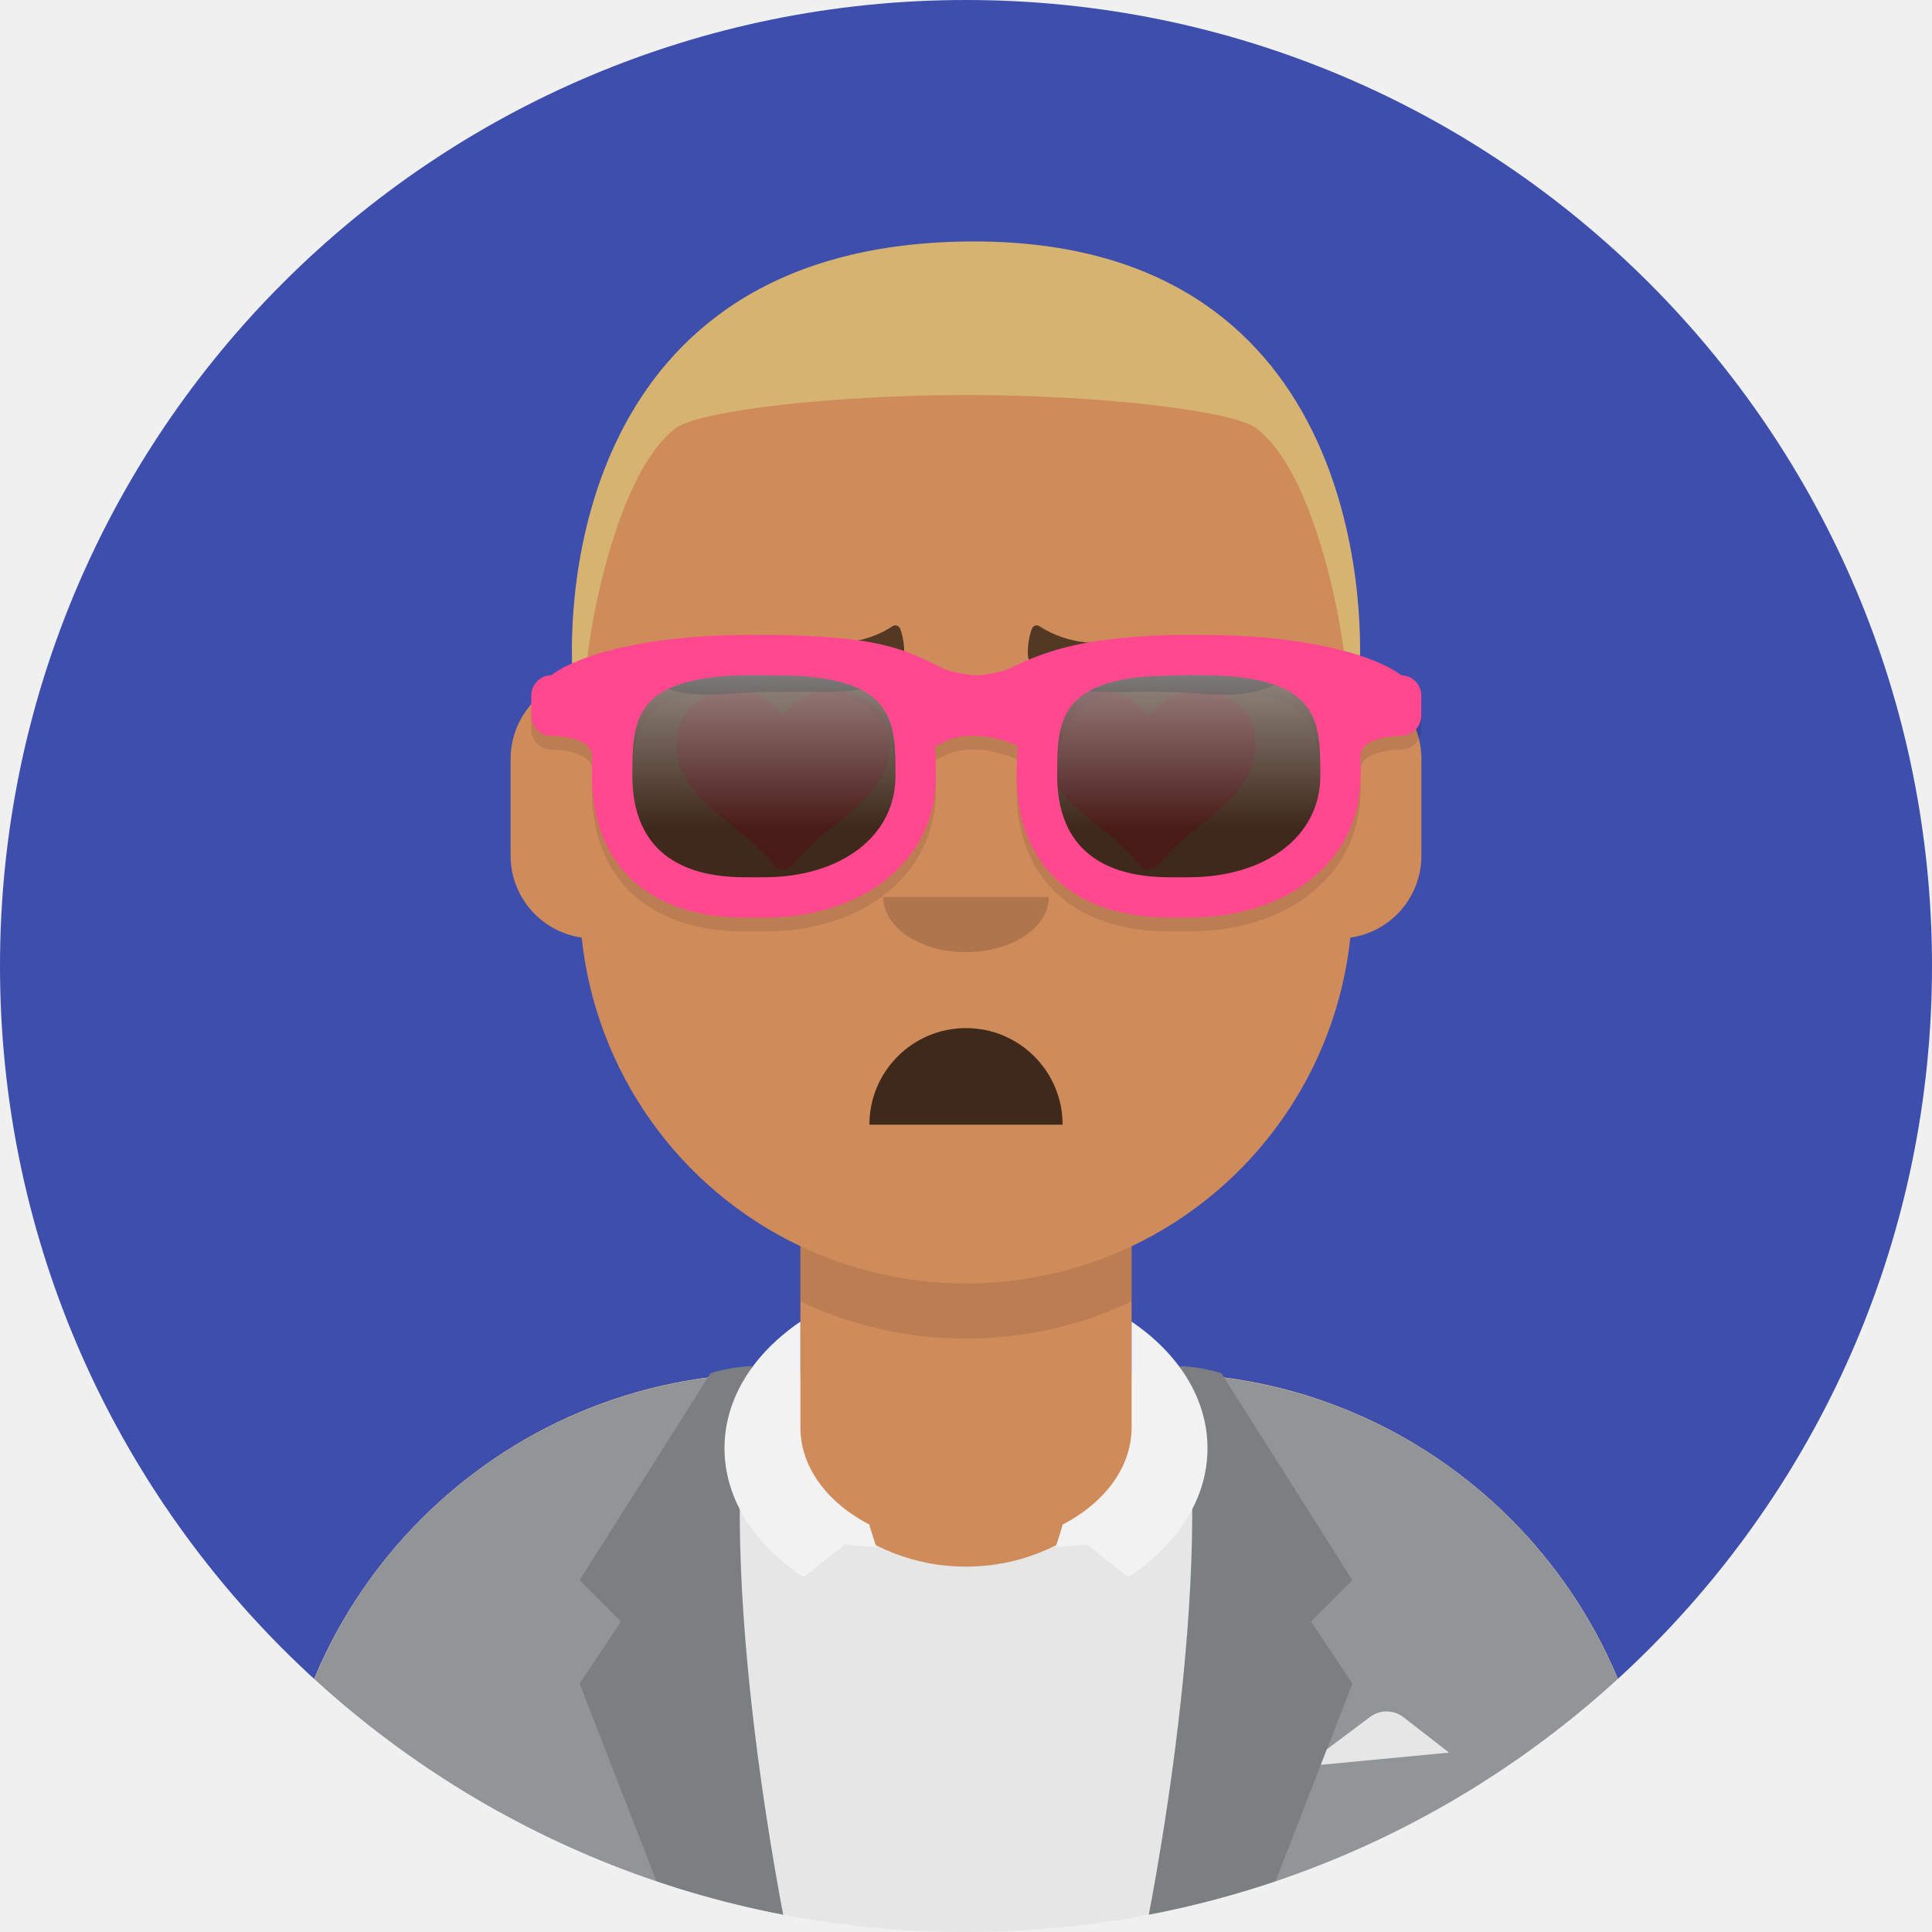
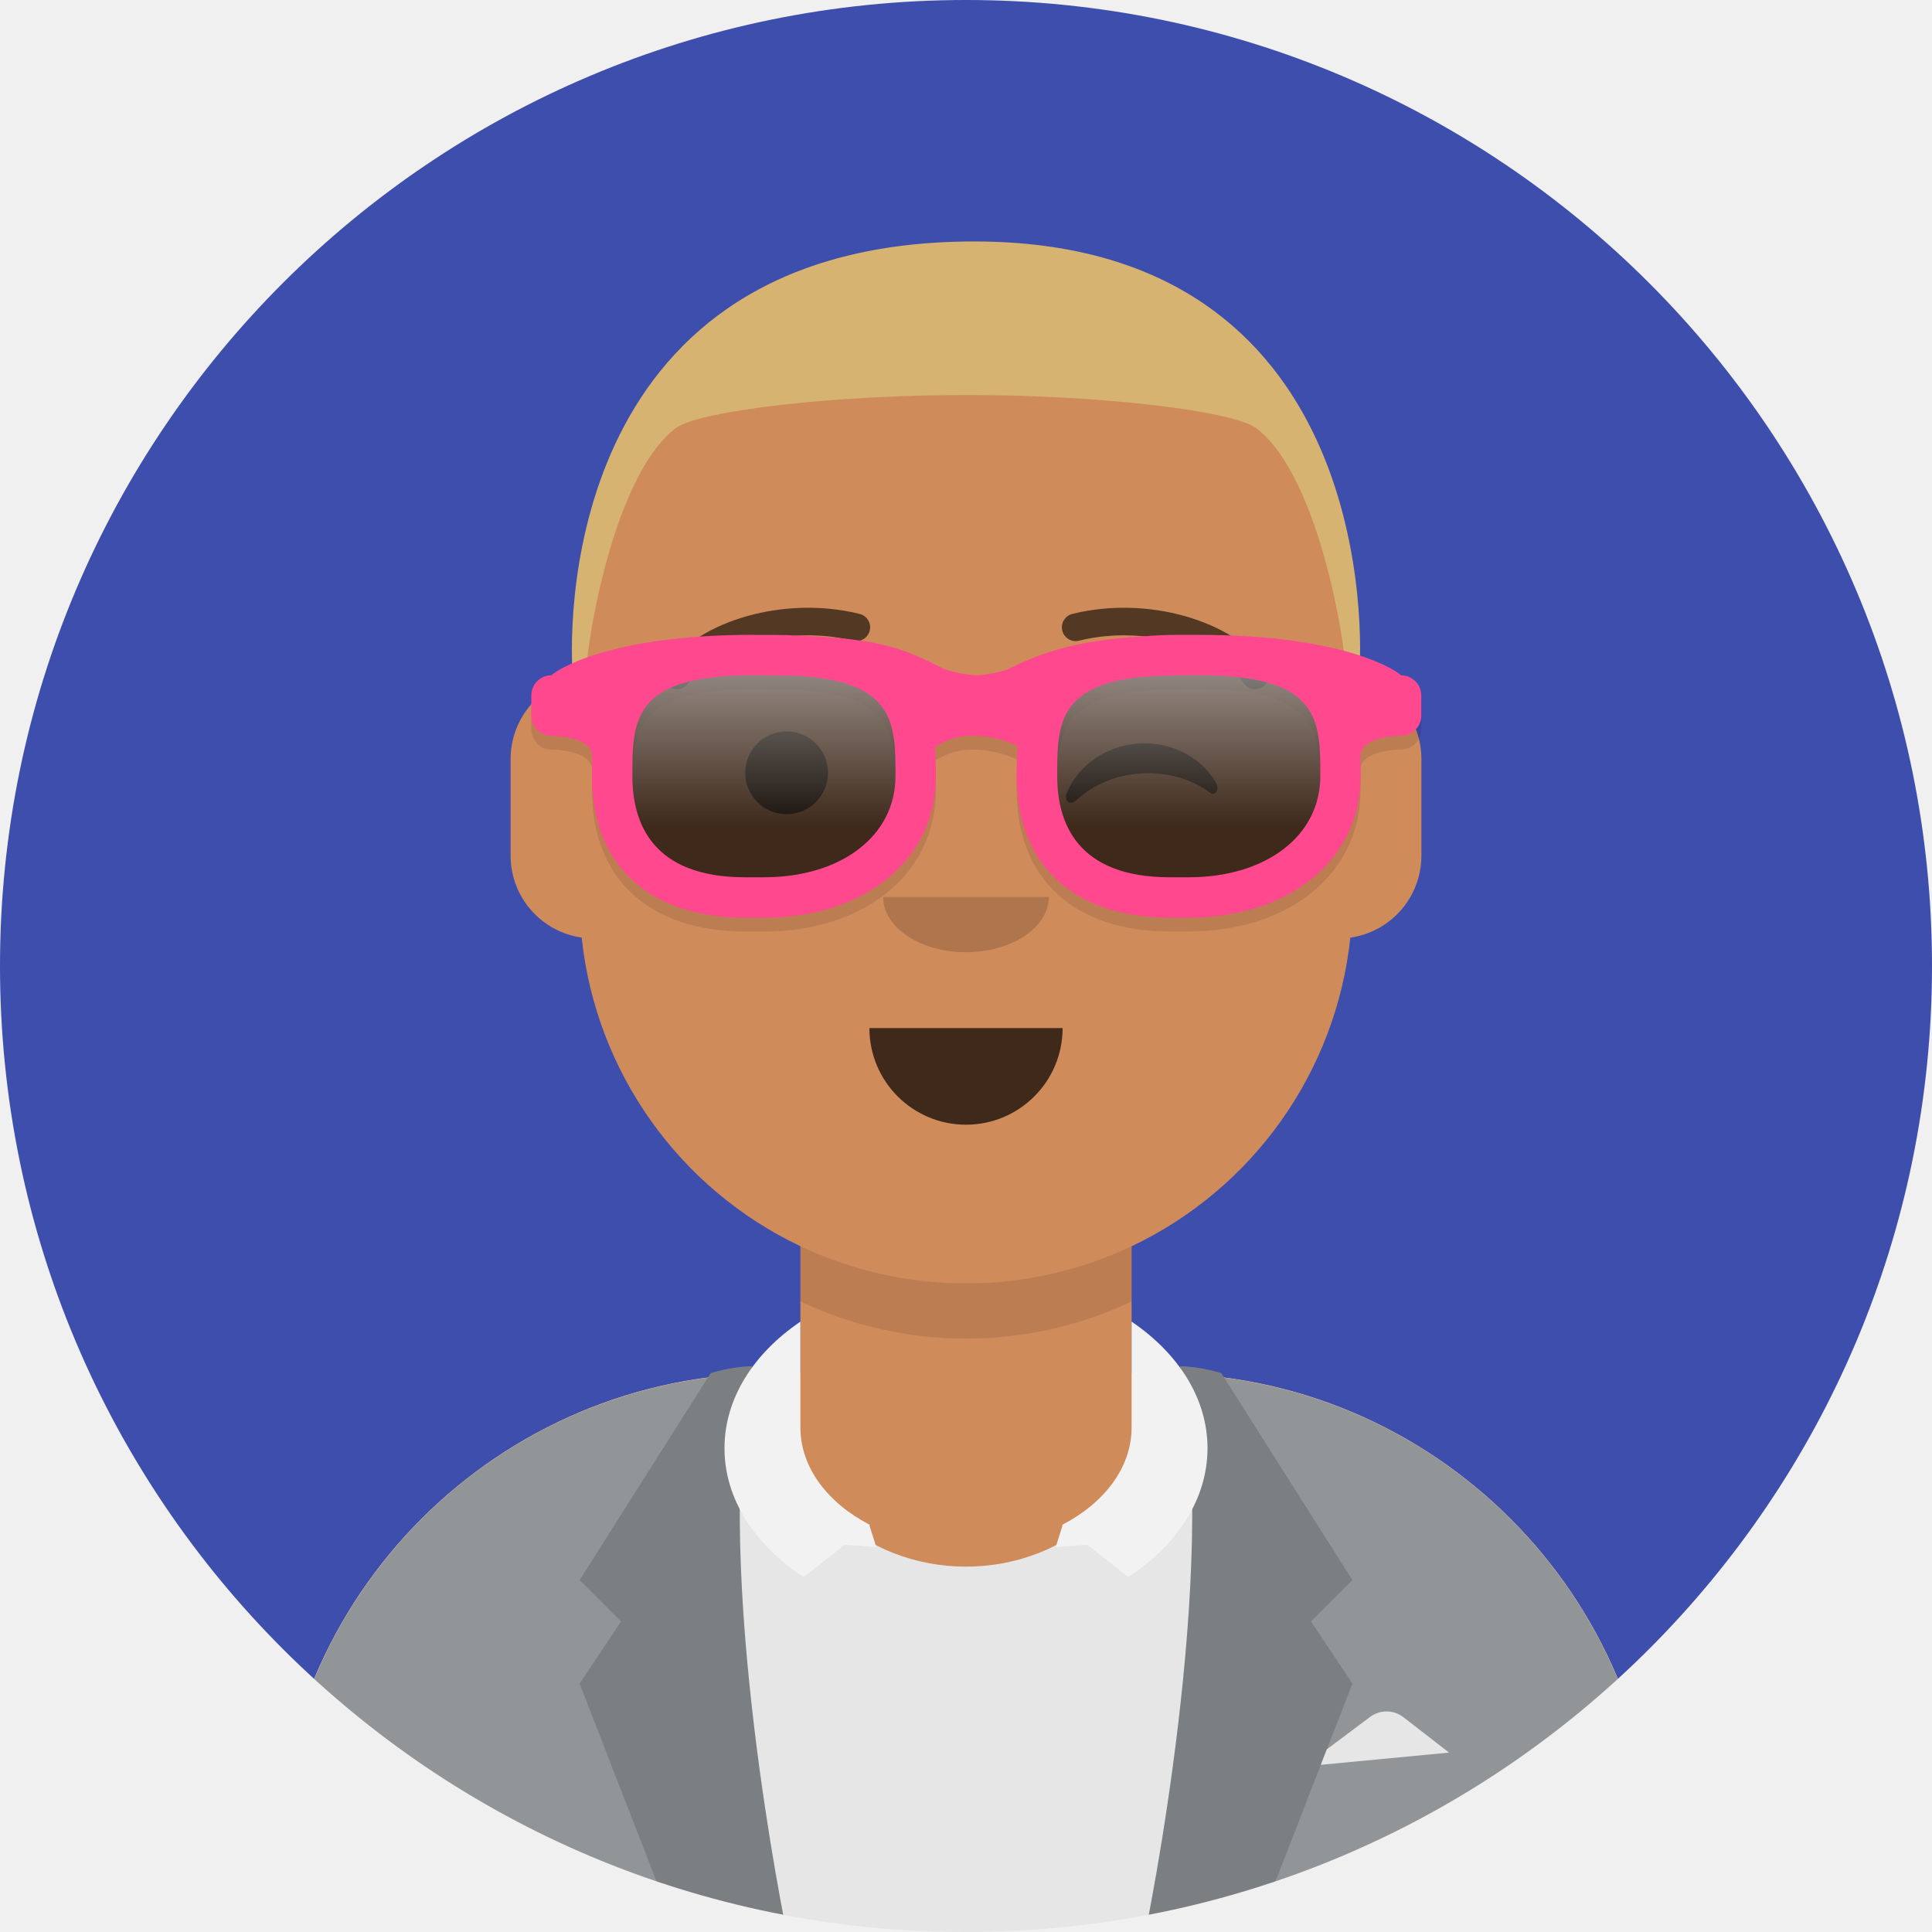
<svg xmlns="http://www.w3.org/2000/svg" viewBox="0 0 280 280" fill="none" shape-rendering="auto">
  <mask id="viewboxMask">
    <rect width="280" height="280" rx="140" ry="140" x="0" y="0" fill="#fff" />
  </mask>
  <g mask="url(#viewboxMask)">
    <rect fill="#3D4EAD" width="280" height="280" x="0" y="0" />
    <g transform="translate(8)">
      <path d="M132 36a56 56 0 0 0-56 56v6.17A12 12 0 0 0 66 110v14a12 12 0 0 0 10.3 11.88 56.04 56.04 0 0 0 31.7 44.73v18.4h-4a72 72 0 0 0-72 72v9h200v-9a72 72 0 0 0-72-72h-4v-18.39a56.04 56.04 0 0 0 31.7-44.73A12 12 0 0 0 198 124v-14a12 12 0 0 0-10-11.83V92a56 56 0 0 0-56-56Z" fill="#d08b5b" />
      <path d="M108 180.61v8a55.79 55.79 0 0 0 24 5.39c8.59 0 16.73-1.93 24-5.39v-8a55.79 55.79 0 0 1-24 5.39 55.79 55.79 0 0 1-24-5.39Z" fill="#000" fill-opacity=".1" />
      <g transform="translate(0 170)">
        <path d="M132 57.05c14.91 0 27-11.2 27-25 0-1.01-.06-2.01-.2-3h1.2a72 72 0 0 1 72 72V110H32v-8.95a72 72 0 0 1 72-72h1.2c-.14.99-.2 1.99-.2 3 0 13.8 12.09 25 27 25Z" fill="#E6E6E6" />
        <path d="M100.78 29.12 101 28c-2.96.05-6 1-6 1l-.42.66A72.01 72.01 0 0 0 32 101.06V110h74s-10.7-51.56-5.24-80.8l.02-.08ZM158 110s11-53 5-82c2.96.05 6 1 6 1l.42.66a72.01 72.01 0 0 1 62.58 71.4V110h-74Z" fill="#929598" />
        <path d="M101 28c-6 29 5 82 5 82H90L76 74l6-9-6-6 19-30s3.04-.95 6-1ZM163 28c6 29-5 82-5 82h16l14-36-6-9 6-6-19-30s-3.04-.95-6-1Z" fill-rule="evenodd" clip-rule="evenodd" fill="#000" fill-opacity=".15" />
        <path d="M108 21.54c-6.77 4.6-11 11.12-11 18.35 0 7.4 4.43 14.05 11.48 18.67l5.94-4.68 4.58.33-1-3.15.08-.06c-6.1-3.15-10.08-8.3-10.08-14.12V21.54ZM156 36.88c0 5.82-3.98 10.97-10.08 14.12l.08.06-1 3.15 4.58-.33 5.94 4.68C162.57 53.94 167 47.29 167 39.89c0-7.23-4.23-13.75-11-18.35v15.34Z" fill="#F2F2F2" />
        <path d="m183.42 85.77.87-2.24 6.27-4.7a4 4 0 0 1 4.85.05l6.6 5.12-18.59 1.77Z" fill="#E6E6E6" />
      </g>
      <g transform="translate(78 134)">
-         <path fill-rule="evenodd" clip-rule="evenodd" d="M40 29a14 14 0 1 1 28 0" fill="#000" fill-opacity=".7" />
+         <path fill-rule="evenodd" clip-rule="evenodd" d="M40 15a14 14 0 1 0 28 0" fill="#000" fill-opacity=".7" />
      </g>
      <g transform="translate(104 122)">
        <path fill-rule="evenodd" clip-rule="evenodd" d="M16 8c0 4.42 5.37 8 12 8s12-3.58 12-8" fill="#000" fill-opacity=".16" />
      </g>
      <g transform="translate(76 90)">
-         <path d="M35.96 10c-2.55 0-5.08 1.98-6.46 3.82-1.39-1.84-3.9-3.82-6.46-3.82-5.49 0-9.04 3.33-9.04 7.64 0 5.73 4.41 9.13 9.04 12.74 1.66 1.23 4.78 4.4 5.17 5.1.38.68 2.1.7 2.58 0 .48-.73 3.51-3.87 5.17-5.1 4.63-3.6 9.04-7 9.04-12.74 0-4.3-3.55-7.64-9.04-7.64ZM88.96 10c-2.55 0-5.08 1.98-6.46 3.82-1.39-1.84-3.9-3.82-6.46-3.82-5.49 0-9.04 3.33-9.04 7.64 0 5.73 4.41 9.13 9.04 12.74 1.65 1.23 4.78 4.4 5.17 5.1.38.68 2.1.7 2.58 0 .48-.73 3.51-3.87 5.17-5.1 4.63-3.6 9.04-7 9.04-12.74 0-4.3-3.55-7.64-9.04-7.64Z" fill="#FF5353" fill-opacity=".8" />
+         <g fill="#000" fill-opacity=".6">
+           <path d="M36 22a6 6 0 1 1-12 0 6 6 0 0 1 12 0Z" />
+           <path fill-rule="evenodd" clip-rule="evenodd" d="M70.6 24.96c1.59-3.92 5.55-6.86 10.37-7.2 4.8-.33 9.12 2 11.24 5.64.63 1.09-.1 2.06-.93 1.43-2.6-1.93-6.15-3-10-2.73A15.13 15.13 0 0 0 71.95 26c-.84.78-1.81.1-1.35-1.04Z" />
+         </g>
      </g>
      <g transform="translate(76 82)">
-         <path d="M38.66 11.1c-5 .35-9.92.08-14.92-.13-3.83-.16-7.72-.68-11.37 1.01-.7.32-4.53 2.28-4.44 3.35.07.85 3.93 2.2 4.63 2.44 3.67 1.29 7.18.9 10.95.66 4.64-.27 9.25-.07 13.87-.2 3.12-.1 7.92-.63 9.46-4.4.46-1.14.1-3.42-.36-4.66-.19-.5-.72-.69-1.13-.4a15.04 15.04 0 0 1-6.68 2.32ZM73.34 11.1c5 .35 9.92.08 14.92-.13 3.83-.16 7.72-.68 11.37 1.01.7.32 4.53 2.28 4.44 3.35-.07.85-3.93 2.2-4.63 2.44-3.67 1.29-7.18.9-10.95.66-4.63-.27-9.24-.07-13.86-.2-3.12-.1-7.92-.63-9.46-4.4-.46-1.14-.1-3.42.36-4.66.18-.5.72-.69 1.13-.4a15.04 15.04 0 0 0 6.68 2.32Z" fill-rule="evenodd" clip-rule="evenodd" fill="#000" fill-opacity=".6" />
+         <path d="M15.63 17.16c3.92-5.51 14.65-8.6 23.9-6.33a2 2 0 1 0 .95-3.88c-10.74-2.64-23.17.94-28.11 7.9a2 2 0 0 0 3.26 2.3ZM96.37 17.16c-3.91-5.51-14.65-8.6-23.9-6.33a2 2 0 1 1-.95-3.88c10.74-2.64 23.17.94 28.11 7.9a2 2 0 0 1-3.26 2.3Z" fill="#000" fill-opacity=".6" />
      </g>
      <g transform="translate(-1)">
        <path fill-rule="evenodd" clip-rule="evenodd" d="M76 98c.35 1.49 1.67 1.22 2 0-.46-1.55 3.3-28.75 13-36 3.62-2.52 23-4.77 42.31-4.75 19.1 0 38.11 2.26 41.69 4.75 9.7 7.25 13.46 34.45 13 36 .33 1.22 1.65 1.49 2 0 .72-10.3 0-63.73-57-63-57 .73-57.72 52.7-57 63Z" fill="#d6b370" />
      </g>
      <g transform="translate(49 72)" />
      <g transform="translate(62 42)">
        <path fill-rule="evenodd" clip-rule="evenodd" d="M39.25 52c-21.13 0-28.63 5.17-29.32 5.86A2.93 2.93 0 0 0 7 60.79v2.92a2.93 2.93 0 0 0 2.93 2.93s5.87 0 5.87 2.93c0 .2 0 .34.03.45-.03.82-.04 1.65-.04 2.48C15.78 85.34 24.07 93 37.96 93h2.75c14.68 0 24.93-8.43 24.93-20.5 0-1.44-.04-2.88-.16-4.28l1.45-.73c.57-.28 1.2-.5 1.87-.64 1.85-.39 3.93-.23 5.95.28.73.18 1.25.36 1.5.46l1.25.5a50.58 50.58 0 0 0-.16 4.4c0 12.84 8.29 20.5 22.17 20.5h2.75c14.68 0 24.93-8.43 24.93-20.5 0-.83 0-1.66-.04-2.48.02-.11.03-.26.03-.45 0-2.93 5.87-2.93 5.87-2.93 1.62 0 2.93-1.3 2.93-2.93V60.8a2.93 2.93 0 0 0-2.93-2.93c-.69-.69-8.2-5.86-29.32-5.86h-2.93c-1.83 0-3.52.07-5.08.21-9.38.56-14.46 2.19-19.63 4.76-.54.2-2.38.79-4.53.88a16.56 16.56 0 0 1-4.77-.92l-.42-.2v-.01c-4.9-2.45-8.36-4.18-20.55-4.61-1.15-.07-2.37-.1-3.66-.1h-2.93Zm-1.12 5.86h1.12c2.44 0 4.59.03 6.48.1 14.05.84 14.05 6.95 14.05 14.54 0 8.62-7.84 14.64-19.06 14.64h-2.75c-13.5 0-16.32-7.96-16.32-14.64 0-8 0-14.37 16.48-14.64Zm26.11 4.36.1.03-.07.03-.03-.06Zm14.52 0-.07.03.04.02c0-.02 0-.03.02-.05Zm16.7-4.12a125.22 125.22 0 0 1 9.4-.24c16.49.27 16.49 6.63 16.49 14.64 0 8.62-7.84 14.64-19.07 14.64h-2.75c-13.48 0-16.31-7.96-16.31-14.64 0-7.25 0-13.15 12.24-14.4Z" fill="#000" fill-opacity=".1" />
        <path d="M40.72 88.07c13.74 0 22-7.87 22-17.57s-1.3-17.57-20.54-17.57h-2.93c-19.25 0-20.53 7.86-20.53 17.57 0 9.7 5.5 17.57 19.25 17.57h2.75Z" fill="#000" fill-opacity=".7" />
        <path d="M40.72 88.07c13.74 0 22-7.87 22-17.57s-1.3-17.57-20.54-17.57h-2.93c-19.25 0-20.53 7.86-20.53 17.57 0 9.7 5.5 17.57 19.25 17.57h2.75Z" fill="url(#accessoriesWayfarers-a)" style="mix-blend-mode:screen" />
        <path d="M102.28 88.07c13.75 0 22-7.87 22-17.57S123 52.93 103.75 52.93h-2.93c-19.25 0-20.53 7.86-20.53 17.57 0 9.7 5.5 17.57 19.24 17.57h2.75Z" fill="#000" fill-opacity=".7" />
        <path d="M102.28 88.07c13.75 0 22-7.87 22-17.57S123 52.93 103.75 52.93h-2.93c-19.25 0-20.53 7.86-20.53 17.57 0 9.7 5.5 17.57 19.24 17.57h2.75Z" fill="url(#accessoriesWayfarers-b)" style="mix-blend-mode:screen" />
        <path fill-rule="evenodd" clip-rule="evenodd" d="M39.25 50c-21.13 0-28.63 5.17-29.32 5.86A2.93 2.93 0 0 0 7 58.79v2.92a2.93 2.93 0 0 0 2.93 2.93s5.87 0 5.87 2.93c0 .2 0 .34.03.45-.03.82-.04 1.65-.04 2.48C15.78 83.34 24.07 91 37.96 91h2.75c14.68 0 24.93-8.43 24.93-20.5 0-1.44-.04-2.88-.16-4.28l1.45-.73c.57-.28 1.2-.5 1.87-.64 1.85-.39 3.93-.23 5.95.28.73.18 1.25.36 1.5.46l1.25.5a50.58 50.58 0 0 0-.16 4.4c0 12.84 8.29 20.5 22.17 20.5h2.75c14.68 0 24.93-8.43 24.93-20.5 0-.83 0-1.66-.04-2.48.02-.11.03-.26.03-.45 0-2.93 5.87-2.93 5.87-2.93 1.62 0 2.93-1.3 2.93-2.93V58.8a2.93 2.93 0 0 0-2.93-2.93c-.69-.69-8.2-5.86-29.32-5.86h-2.93c-1.83 0-3.52.07-5.08.21-9.38.56-14.46 2.19-19.63 4.76-.54.2-2.38.79-4.53.88a16.56 16.56 0 0 1-4.77-.92l-.42-.2v-.01c-4.9-2.45-8.36-4.18-20.55-4.61-1.15-.07-2.37-.1-3.66-.1h-2.93Zm-1.12 5.86h1.12c2.44 0 4.59.03 6.48.1 14.05.84 14.05 6.95 14.05 14.54 0 8.62-7.84 14.64-19.06 14.64h-2.75c-13.5 0-16.32-7.96-16.32-14.64 0-8 0-14.37 16.48-14.64Zm26.11 4.36.1.03-.07.03-.03-.06Zm14.52 0-.07.03.04.02c0-.02 0-.03.02-.05Zm16.7-4.12a125.22 125.22 0 0 1 9.4-.24c16.49.27 16.49 6.63 16.49 14.64 0 8.62-7.84 14.64-19.07 14.64h-2.75c-13.48 0-16.31-7.96-16.31-14.64 0-7.25 0-13.15 12.24-14.4Z" fill="#ff488e" />
        <defs>
          <linearGradient id="accessoriesWayfarers-a" x1="80.29" y1="52.93" x2="80.29" y2="88.07" gradientUnits="userSpaceOnUse">
            <stop stop-color="#fff" stop-opacity=".5" />
            <stop offset=".71" stop-opacity=".5" />
          </linearGradient>
          <linearGradient id="accessoriesWayfarers-b" x1="80.29" y1="52.93" x2="80.29" y2="88.07" gradientUnits="userSpaceOnUse">
            <stop stop-color="#fff" stop-opacity=".5" />
            <stop offset=".71" stop-opacity=".5" />
          </linearGradient>
        </defs>
      </g>
    </g>
  </g>
</svg>
